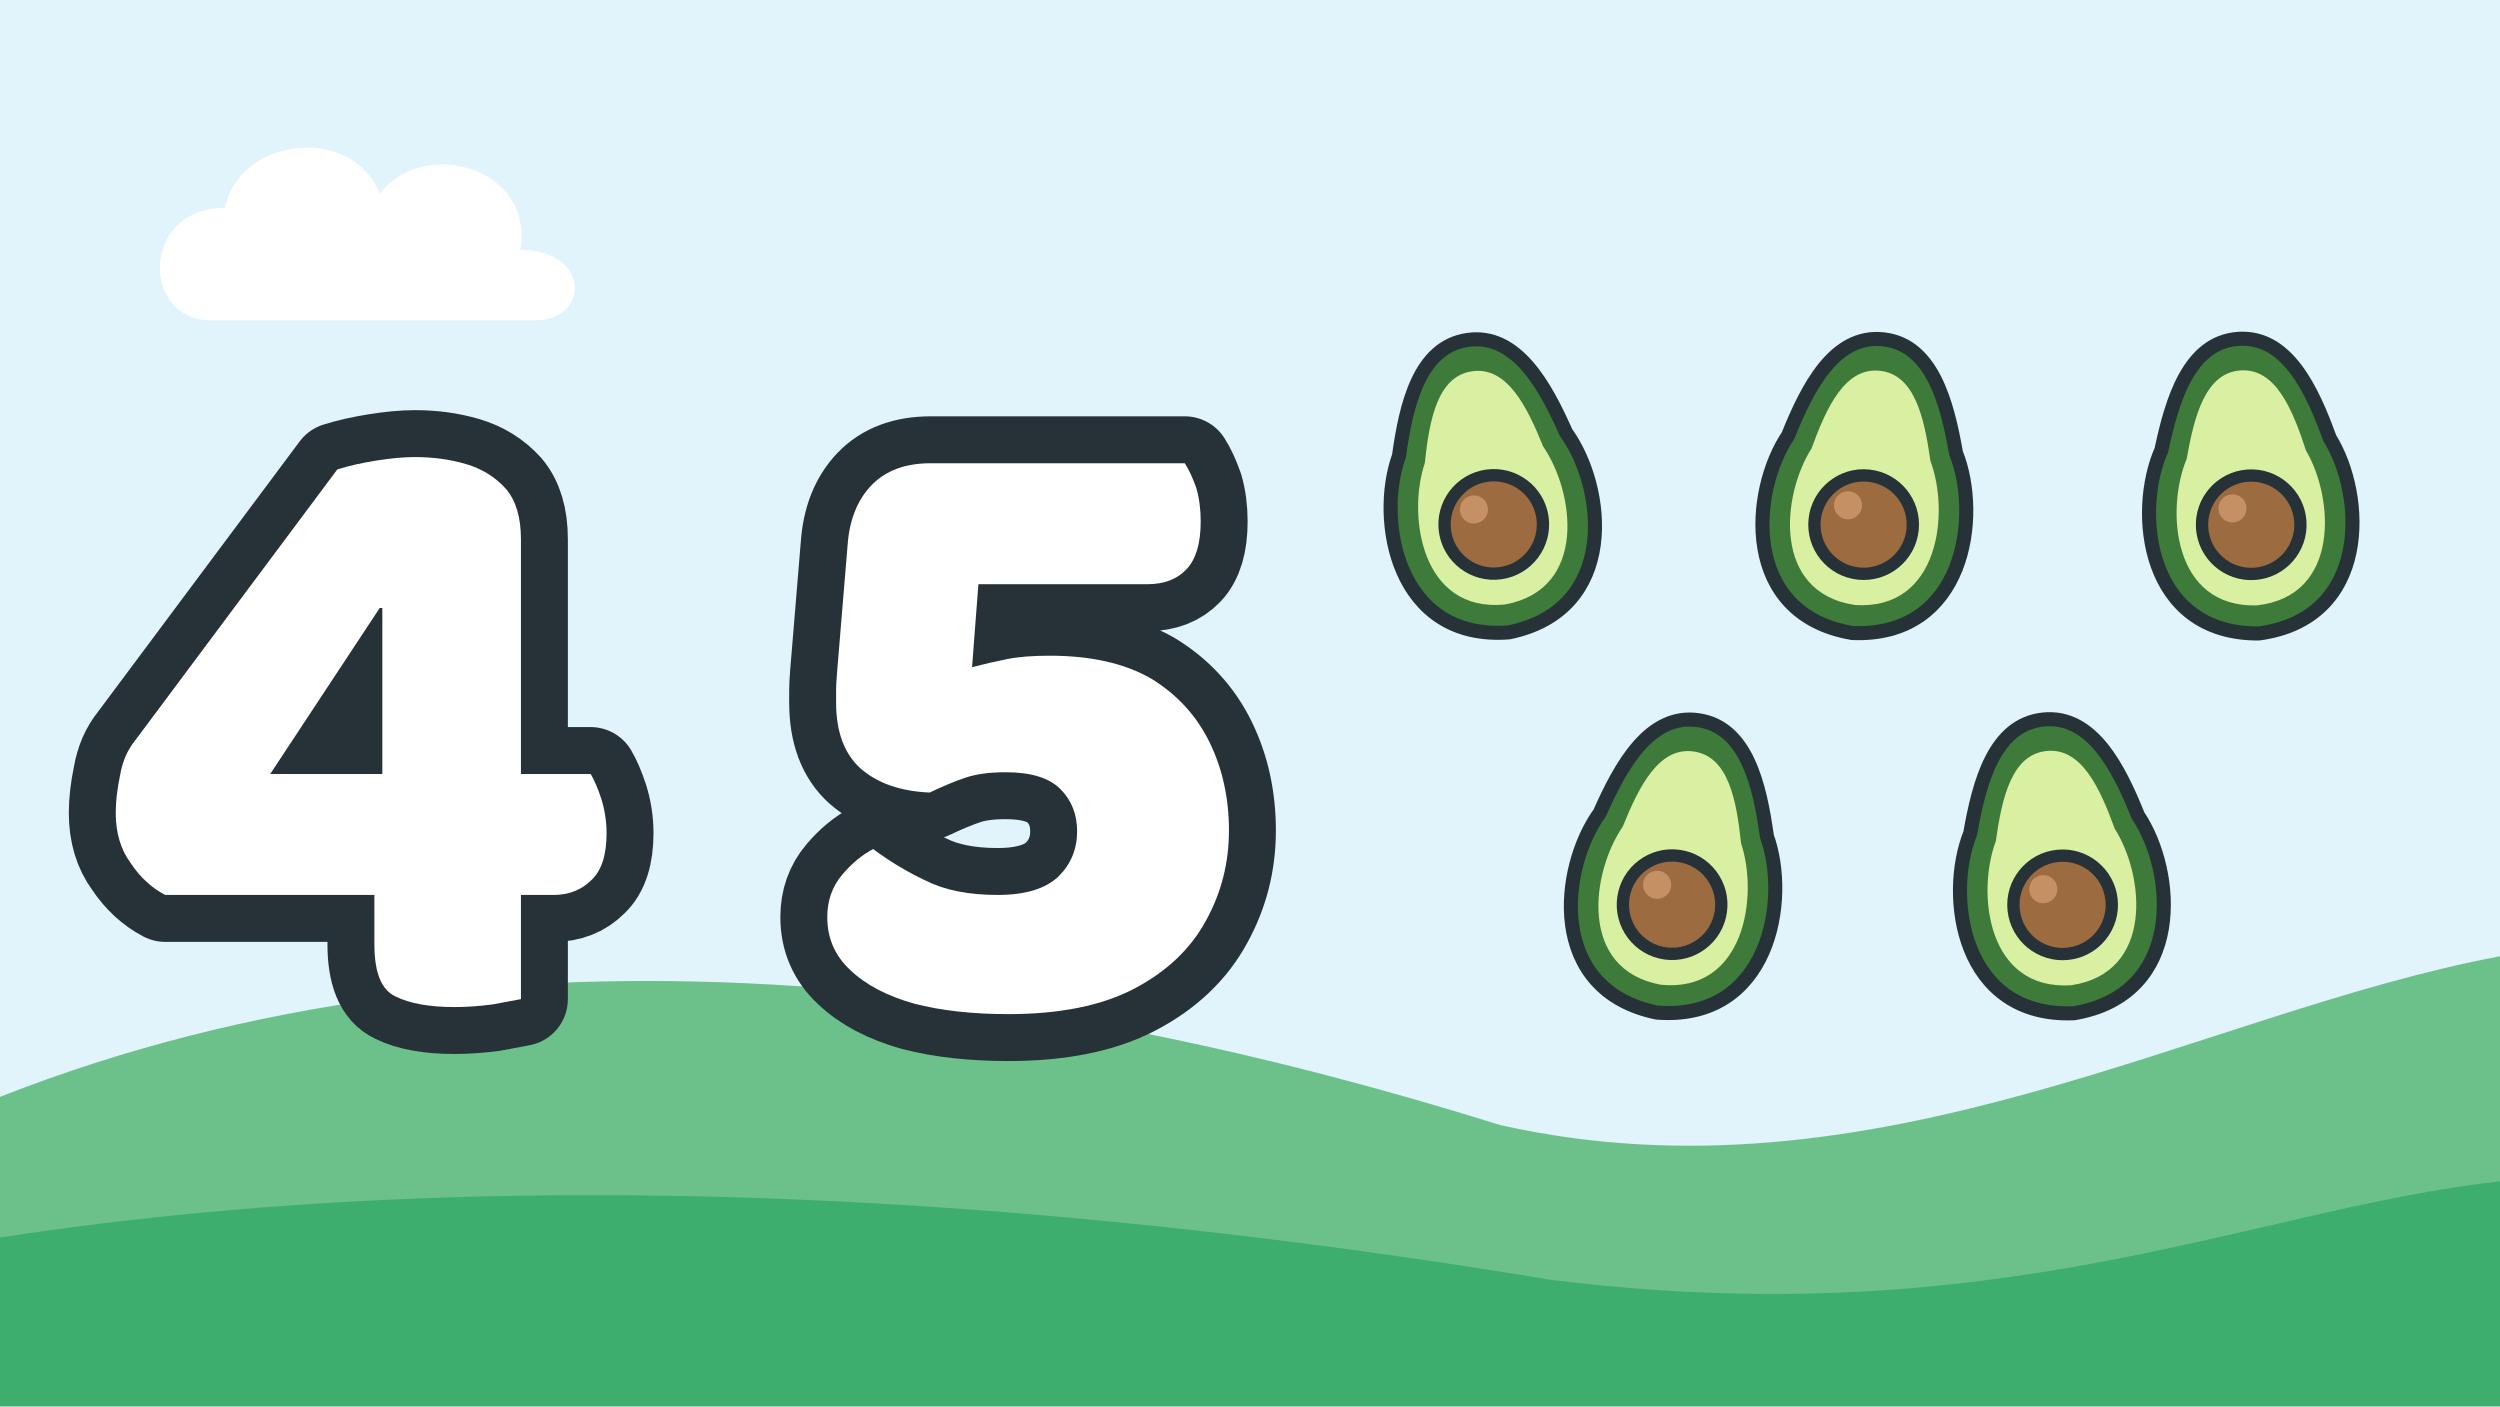
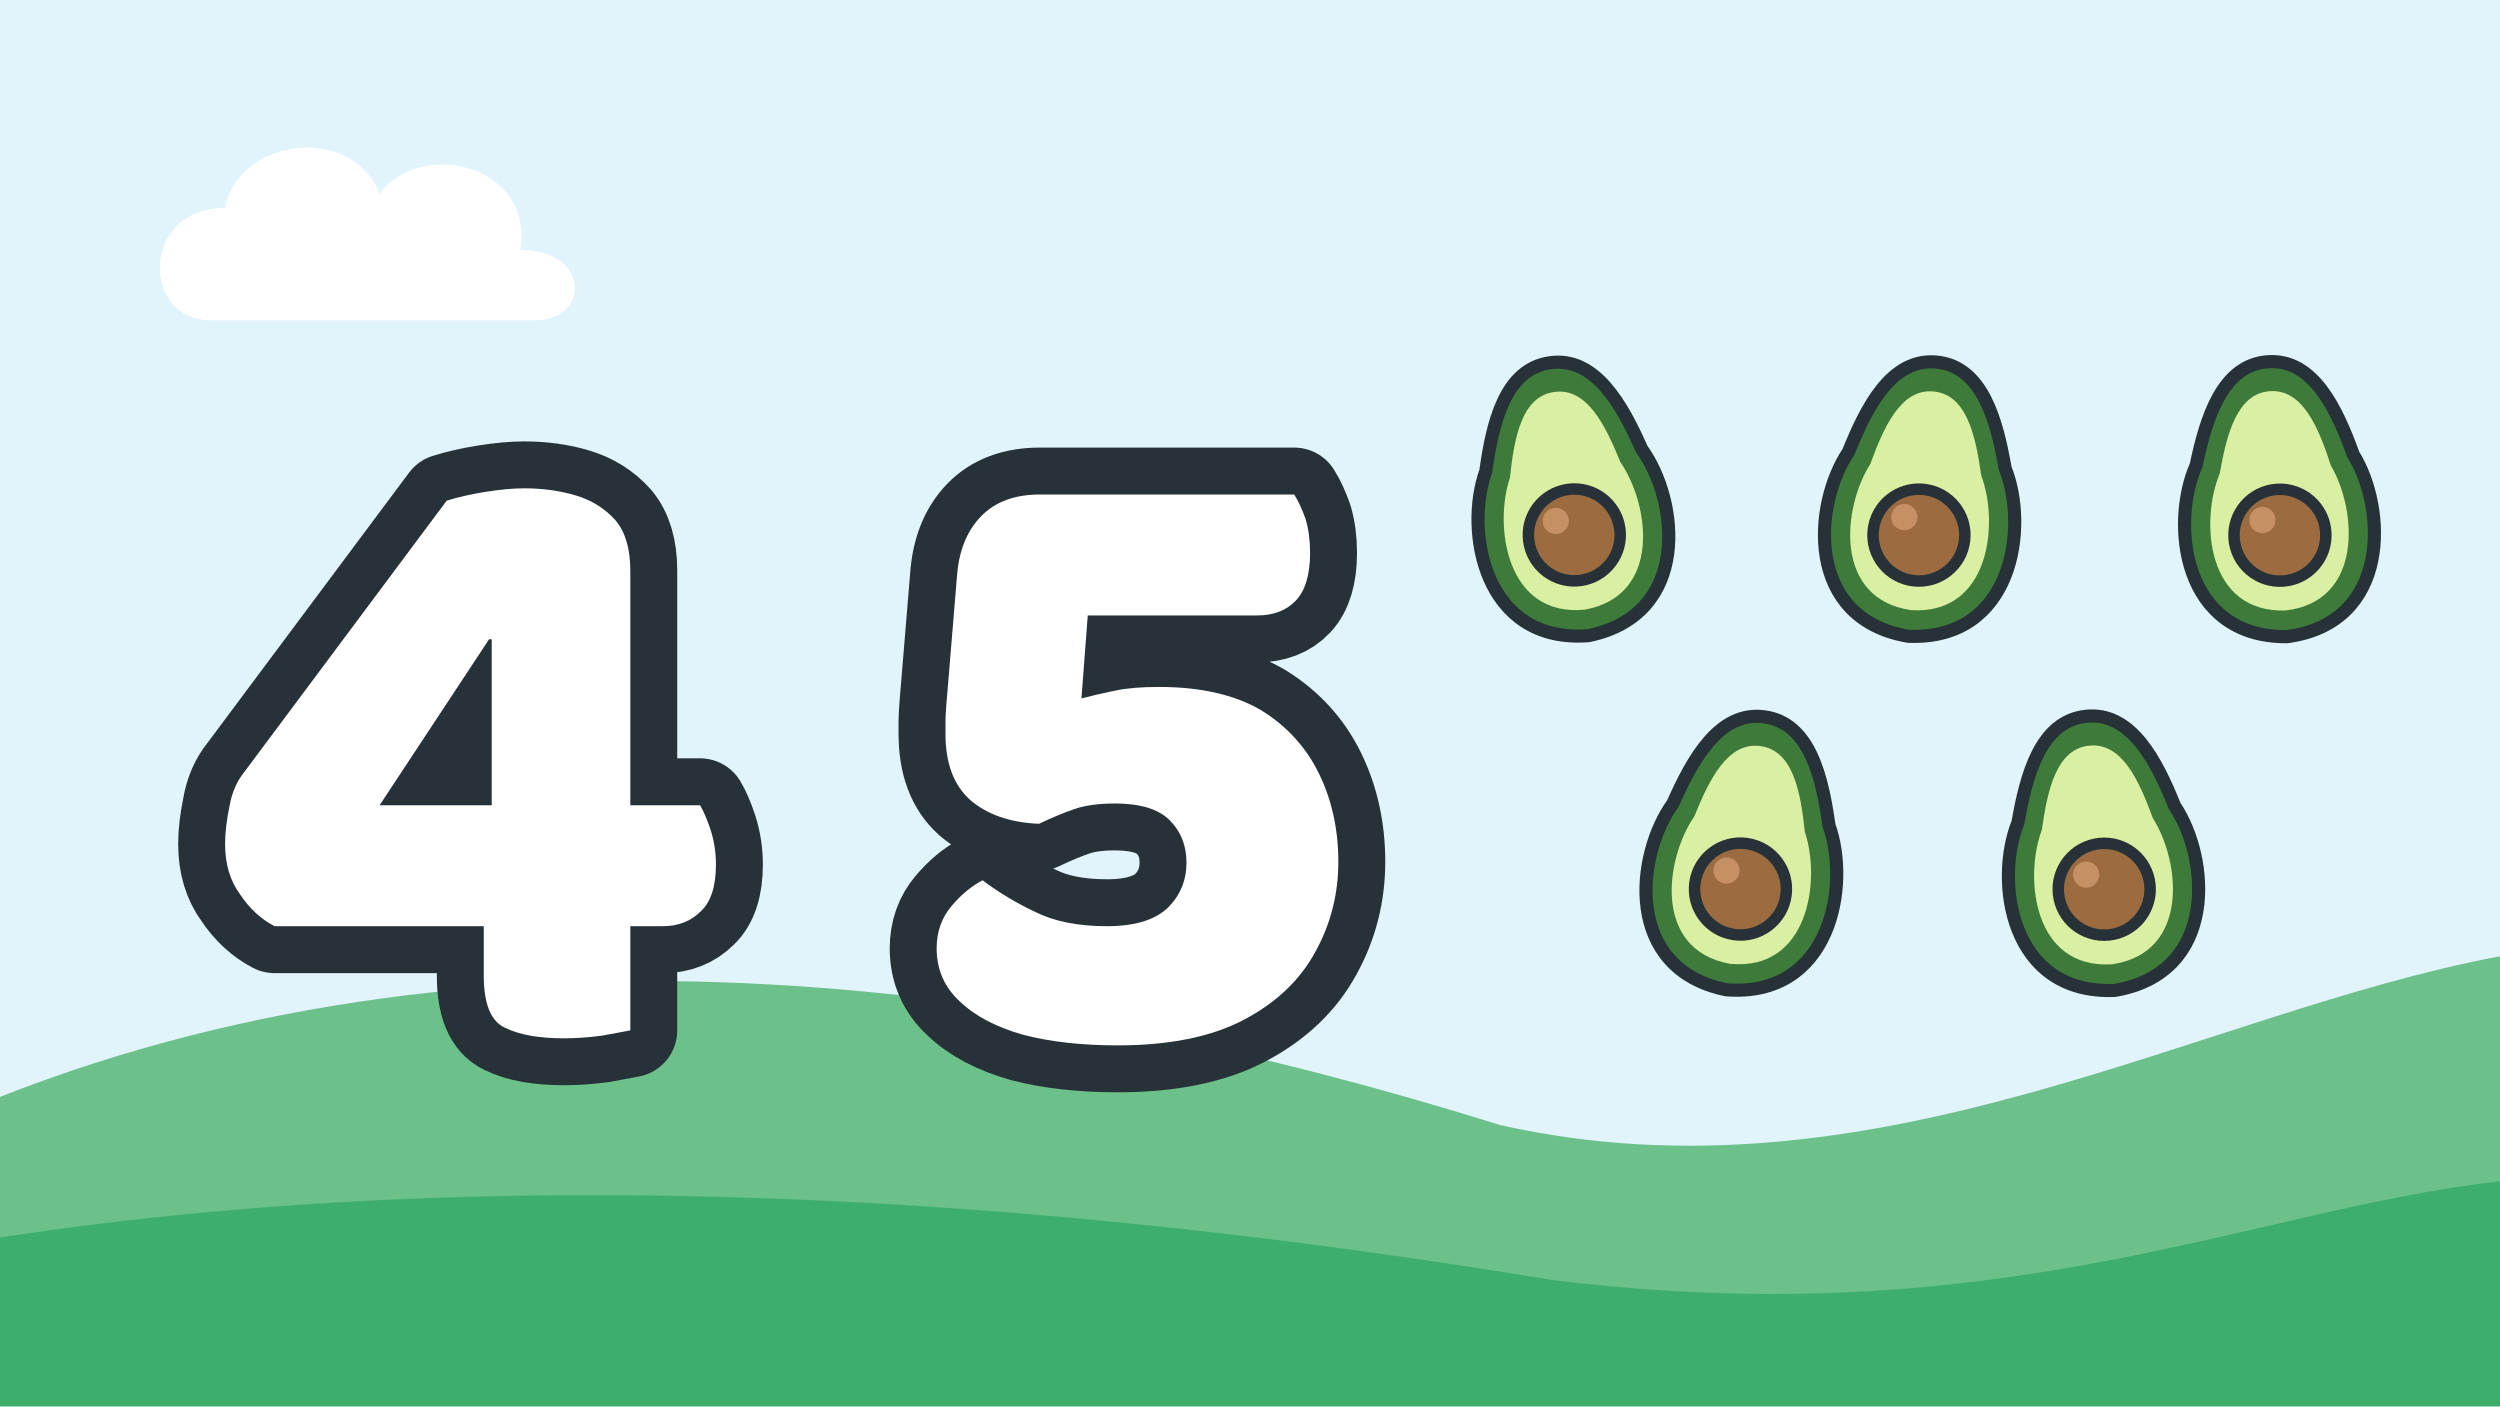
<svg xmlns="http://www.w3.org/2000/svg" viewBox="0 0 320 180" width="320" height="180">
  <defs>
    <g id="avocado" stroke="#263238" stroke-linejoin="round">
      <path d="M50 9C64 9 70 25 74 39C83 56 82 91 50 93C18 91 17 56 26 39C30 25 36 9 50 9Z" fill="#3E7B3A" stroke-width="4" />
      <path d="M50 18C60 18 64 30 67 42C74 56 74 84 50 85C26 84 26 56 33 42C36 30 40 18 50 18Z" fill="#D9F0A3" stroke="none" />
      <circle cx="50" cy="62" r="14" fill="#9C6B3F" stroke-width="3.5" />
      <circle cx="45" cy="57" r="4" fill="#C49064" stroke="none" />
    </g>
  </defs>
  <rect width="320" height="180" fill="#E1F3FB" />
  <path transform="translate(18 14) scale(0.9)" d="M10 30C0 30 0 14 12 14C14 4 30 2 34 12C40 4 56 8 54 20C64 20 64 30 56 30Z" fill="#FFFFFF" />
  <path d="M0 140.4C64 115.2 134.4 126 192 144C240 154.8 281.6 129.6 320 122.4V180H0Z" fill="#6CC18A" />
  <path d="M0 158.4C70.4 147.6 144 154.8 198.4 163.8C256 171 288 154.8 320 151.2V180H0Z" fill="#3DAE6B" />
-   <g transform="translate(11.31 128) scale(1.13)" fill="#FFFFFF" stroke="#263238" stroke-width="10.63" stroke-linejoin="round" paint-order="stroke">
+   <g transform="translate(25.31 132) scale(1.13)" fill="#FFFFFF" stroke="#263238" stroke-width="10.63" stroke-linejoin="round" paint-order="stroke">
    <path transform="translate(0 0)" d="M5.3-29.4L5.3-29.4L28.2-60.1Q30.1-60.7 32.6-61.1Q35.1-61.5 37-61.5L37-61.5Q40.1-61.5 42.8-60.7Q45.5-59.9 47.3-57.9Q49-55.9 49-52.2L49-52.2L49-25.6L56.9-25.6Q57.5-24.6 58.1-22.8Q58.7-20.9 58.7-18.9L58.7-18.9Q58.7-15.2 57-13.6Q55.3-11.9 52.7-11.9L52.7-11.9L49-11.9L49-0.1Q48 0.1 45.8 0.5Q43.5 0.8 41.5 0.8L41.5 0.8Q37.2 0.8 34.8-0.4Q32.4-1.5 32.4-6.3L32.4-6.3L32.4-11.9L8.7-11.9Q6.4-13.1 4.8-15.5Q3.1-17.8 3.1-21.2L3.1-21.2Q3.1-23.1 3.6-25.5Q4-27.8 5.3-29.4ZM20.6-25.6L33.3-25.6L33.3-44.4L33-44.4L20.6-25.6Z" />
    <path transform="translate(79.2 0)" d="M16.2-60.8L24.4-60.8L21.9-50.8L20.9-37.7Q22.8-38.2 24.8-38.6Q26.7-39 29.7-39L29.7-39Q36.7-39 41.2-36.4Q45.6-33.7 47.8-29.2Q50-24.7 50-19.2L50-19.2Q50-13.7 47.4-9.0Q44.8-4.2 39.3-1.3Q33.8 1.6 25 1.6L25 1.6Q18.9 1.6 14.3 0.4Q9.7-0.9 7.1-3.4Q4.5-5.8 4.5-9.4L4.5-9.4Q4.5-12.2 6.2-14.2Q7.8-16.1 9.7-17.1L9.7-17.1Q12.5-15 15.7-13.5Q18.9-11.9 23.8-11.9L23.8-11.9Q28.5-11.9 30.7-14Q32.8-16.1 32.8-19.1L32.8-19.1Q32.8-22 30.9-23.9Q29-25.8 24.7-25.8L24.7-25.8Q22-25.8 20.2-25.2Q18.4-24.6 16.1-23.5L16.1-23.5Q11.2-23.7 8.3-26.2Q5.5-28.7 5.5-33.7L5.5-33.7Q5.5-34.4 5.5-35.1Q5.5-35.7 5.6-37L5.6-37L6.8-51.5Q7.1-55.8 9.5-58.3Q11.9-60.8 16.2-60.8L16.2-60.8ZM40.8-47.1L17.4-47.1L17.4-60.8L45-60.8Q45.7-59.7 46.3-58Q46.8-56.3 46.8-54.2L46.8-54.2Q46.8-50.5 45.2-48.8Q43.6-47.1 40.8-47.1L40.8-47.1Z" />
  </g>
-   <use href="#avocado" transform="translate(167.95 39.28) scale(0.45) rotate(-8 50 50)" />
-   <use href="#avocado" transform="translate(216.61 39.28) scale(0.45) rotate(6 50 50)" />
-   <use href="#avocado" transform="translate(265.28 39.28) scale(0.45) rotate(-4 50 50)" />
-   <use href="#avocado" transform="translate(192.28 87.95) scale(0.45) rotate(8 50 50)" />
-   <use href="#avocado" transform="translate(240.95 87.95) scale(0.45) rotate(-6 50 50)" />
+   <use href="#avocado" transform="translate(179.81 42.48) scale(0.42) rotate(-8 50 50)" />
+   <use href="#avocado" transform="translate(225.15 42.48) scale(0.42) rotate(6 50 50)" />
+   <use href="#avocado" transform="translate(270.48 42.48) scale(0.42) rotate(-4 50 50)" />
+   <use href="#avocado" transform="translate(202.48 87.81) scale(0.42) rotate(8 50 50)" />
+   <use href="#avocado" transform="translate(247.81 87.81) scale(0.42) rotate(-6 50 50)" />
</svg>
